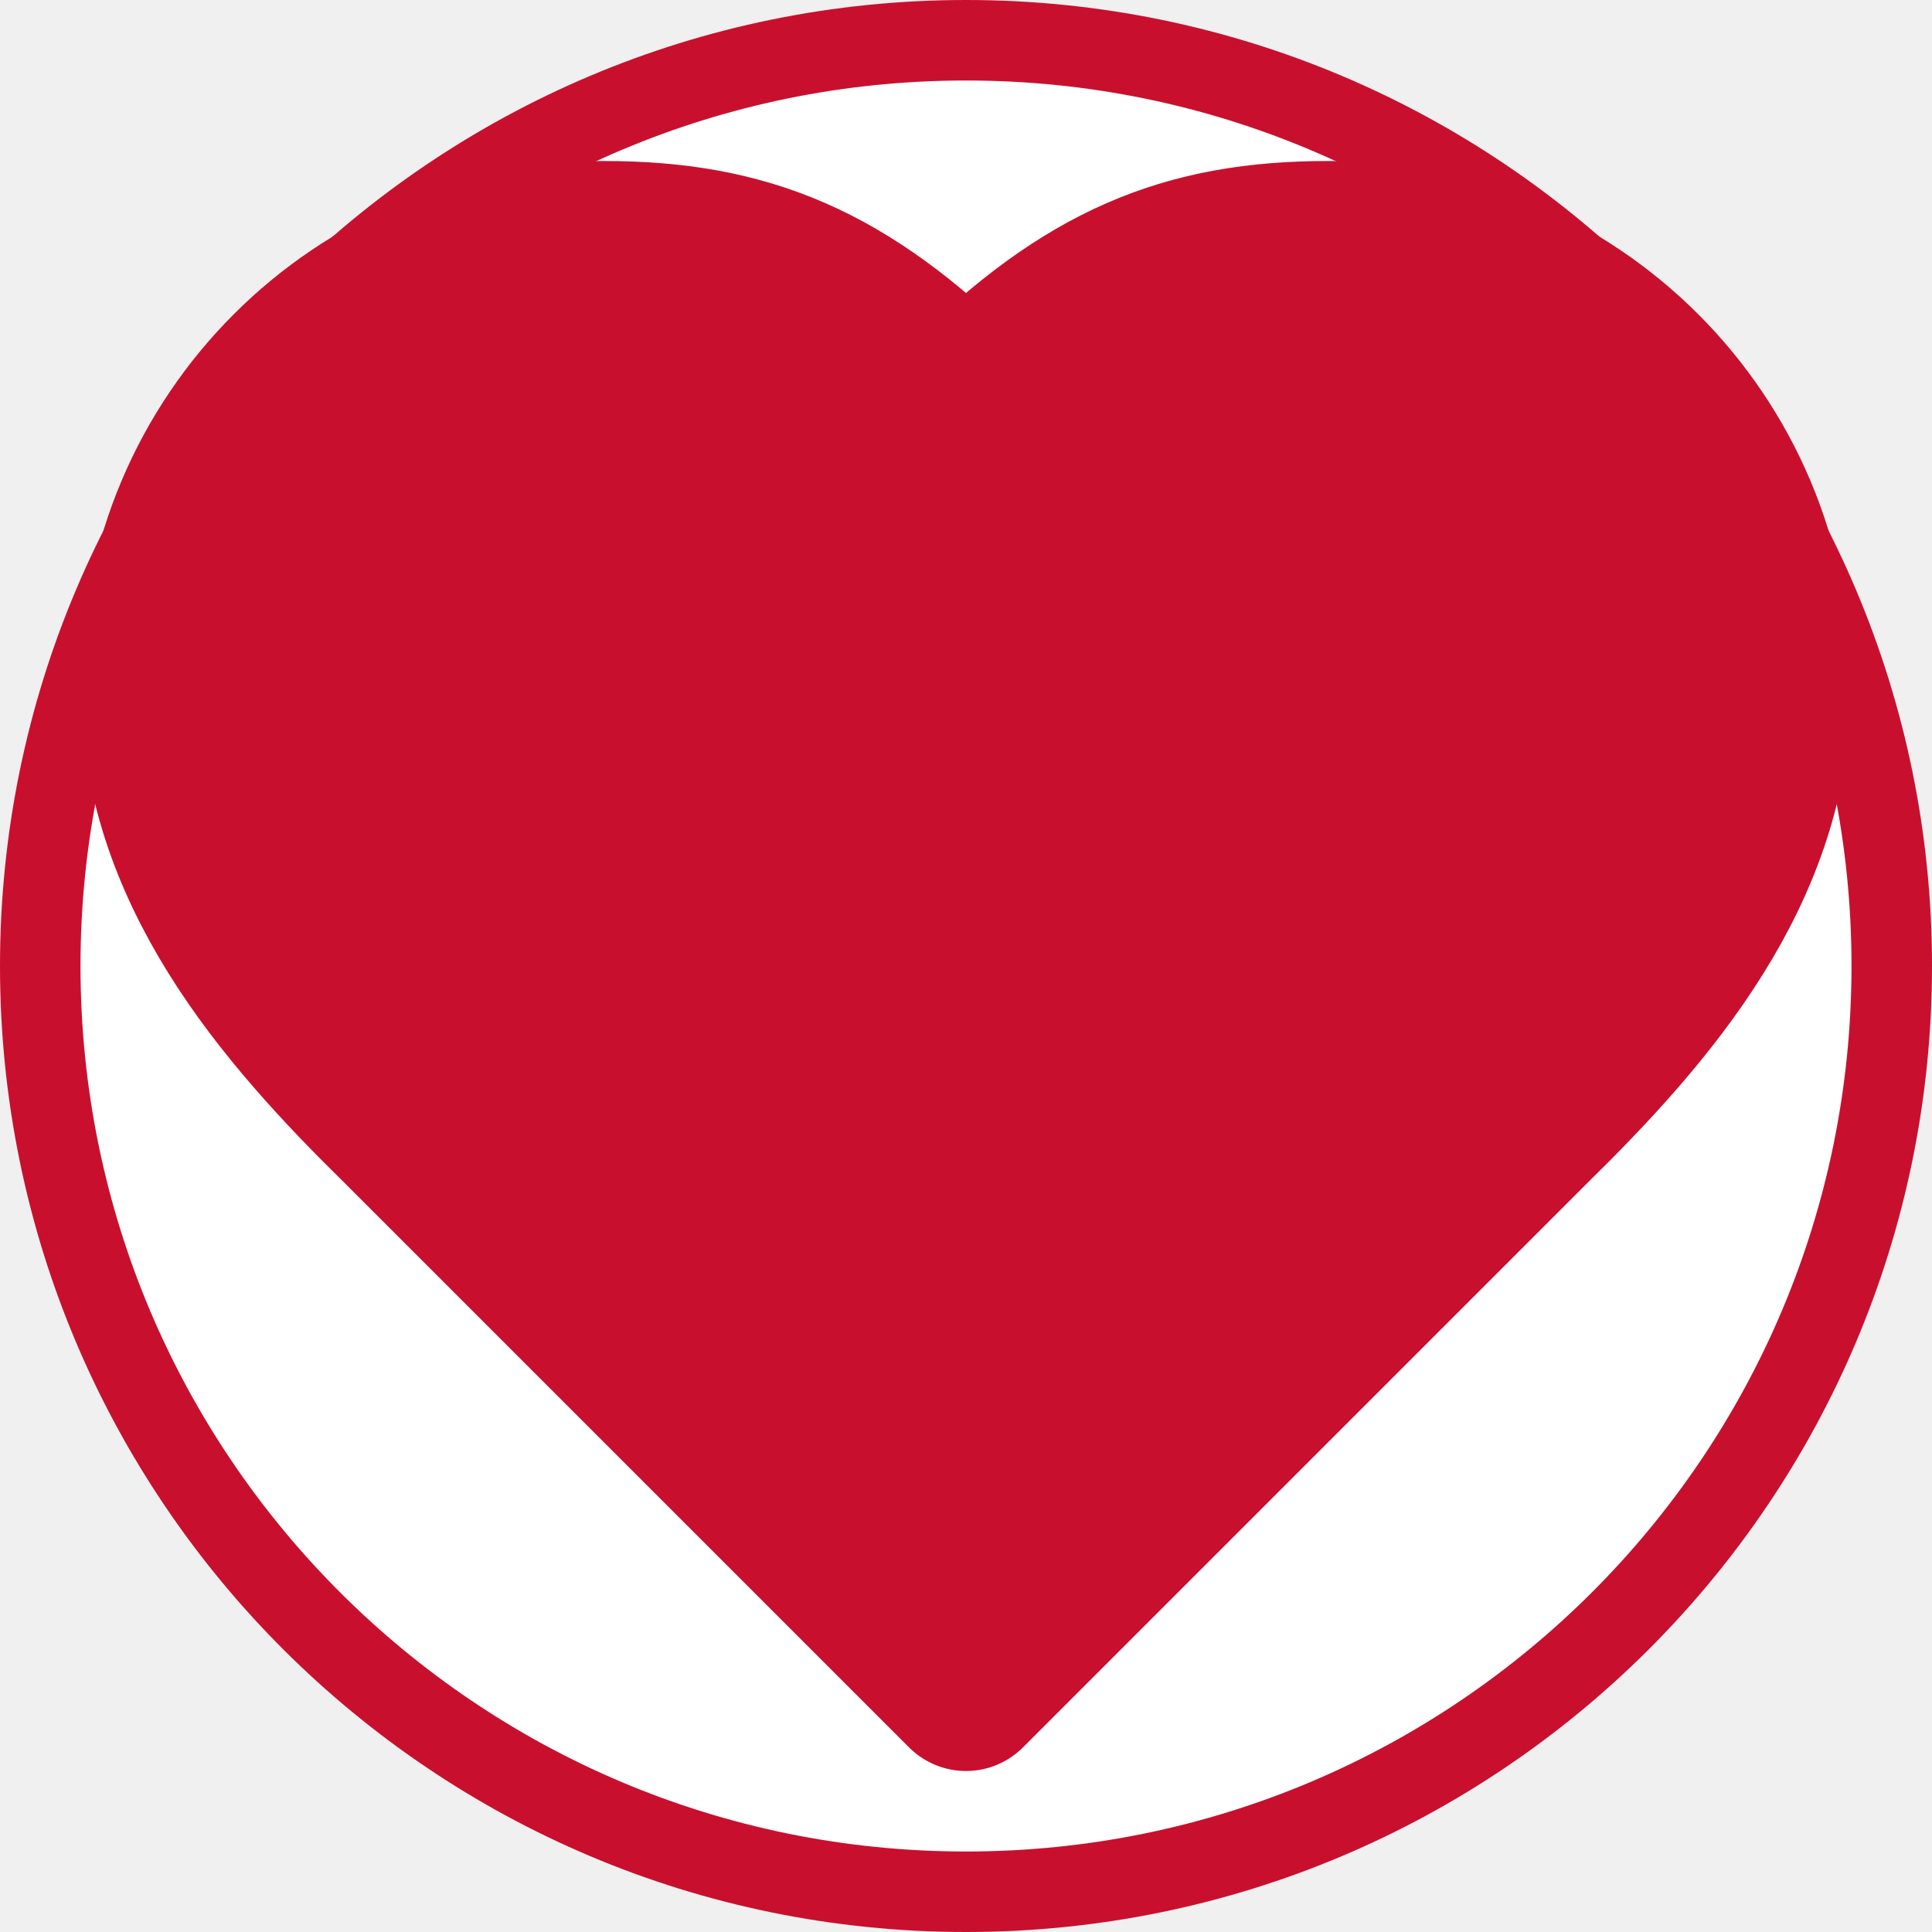
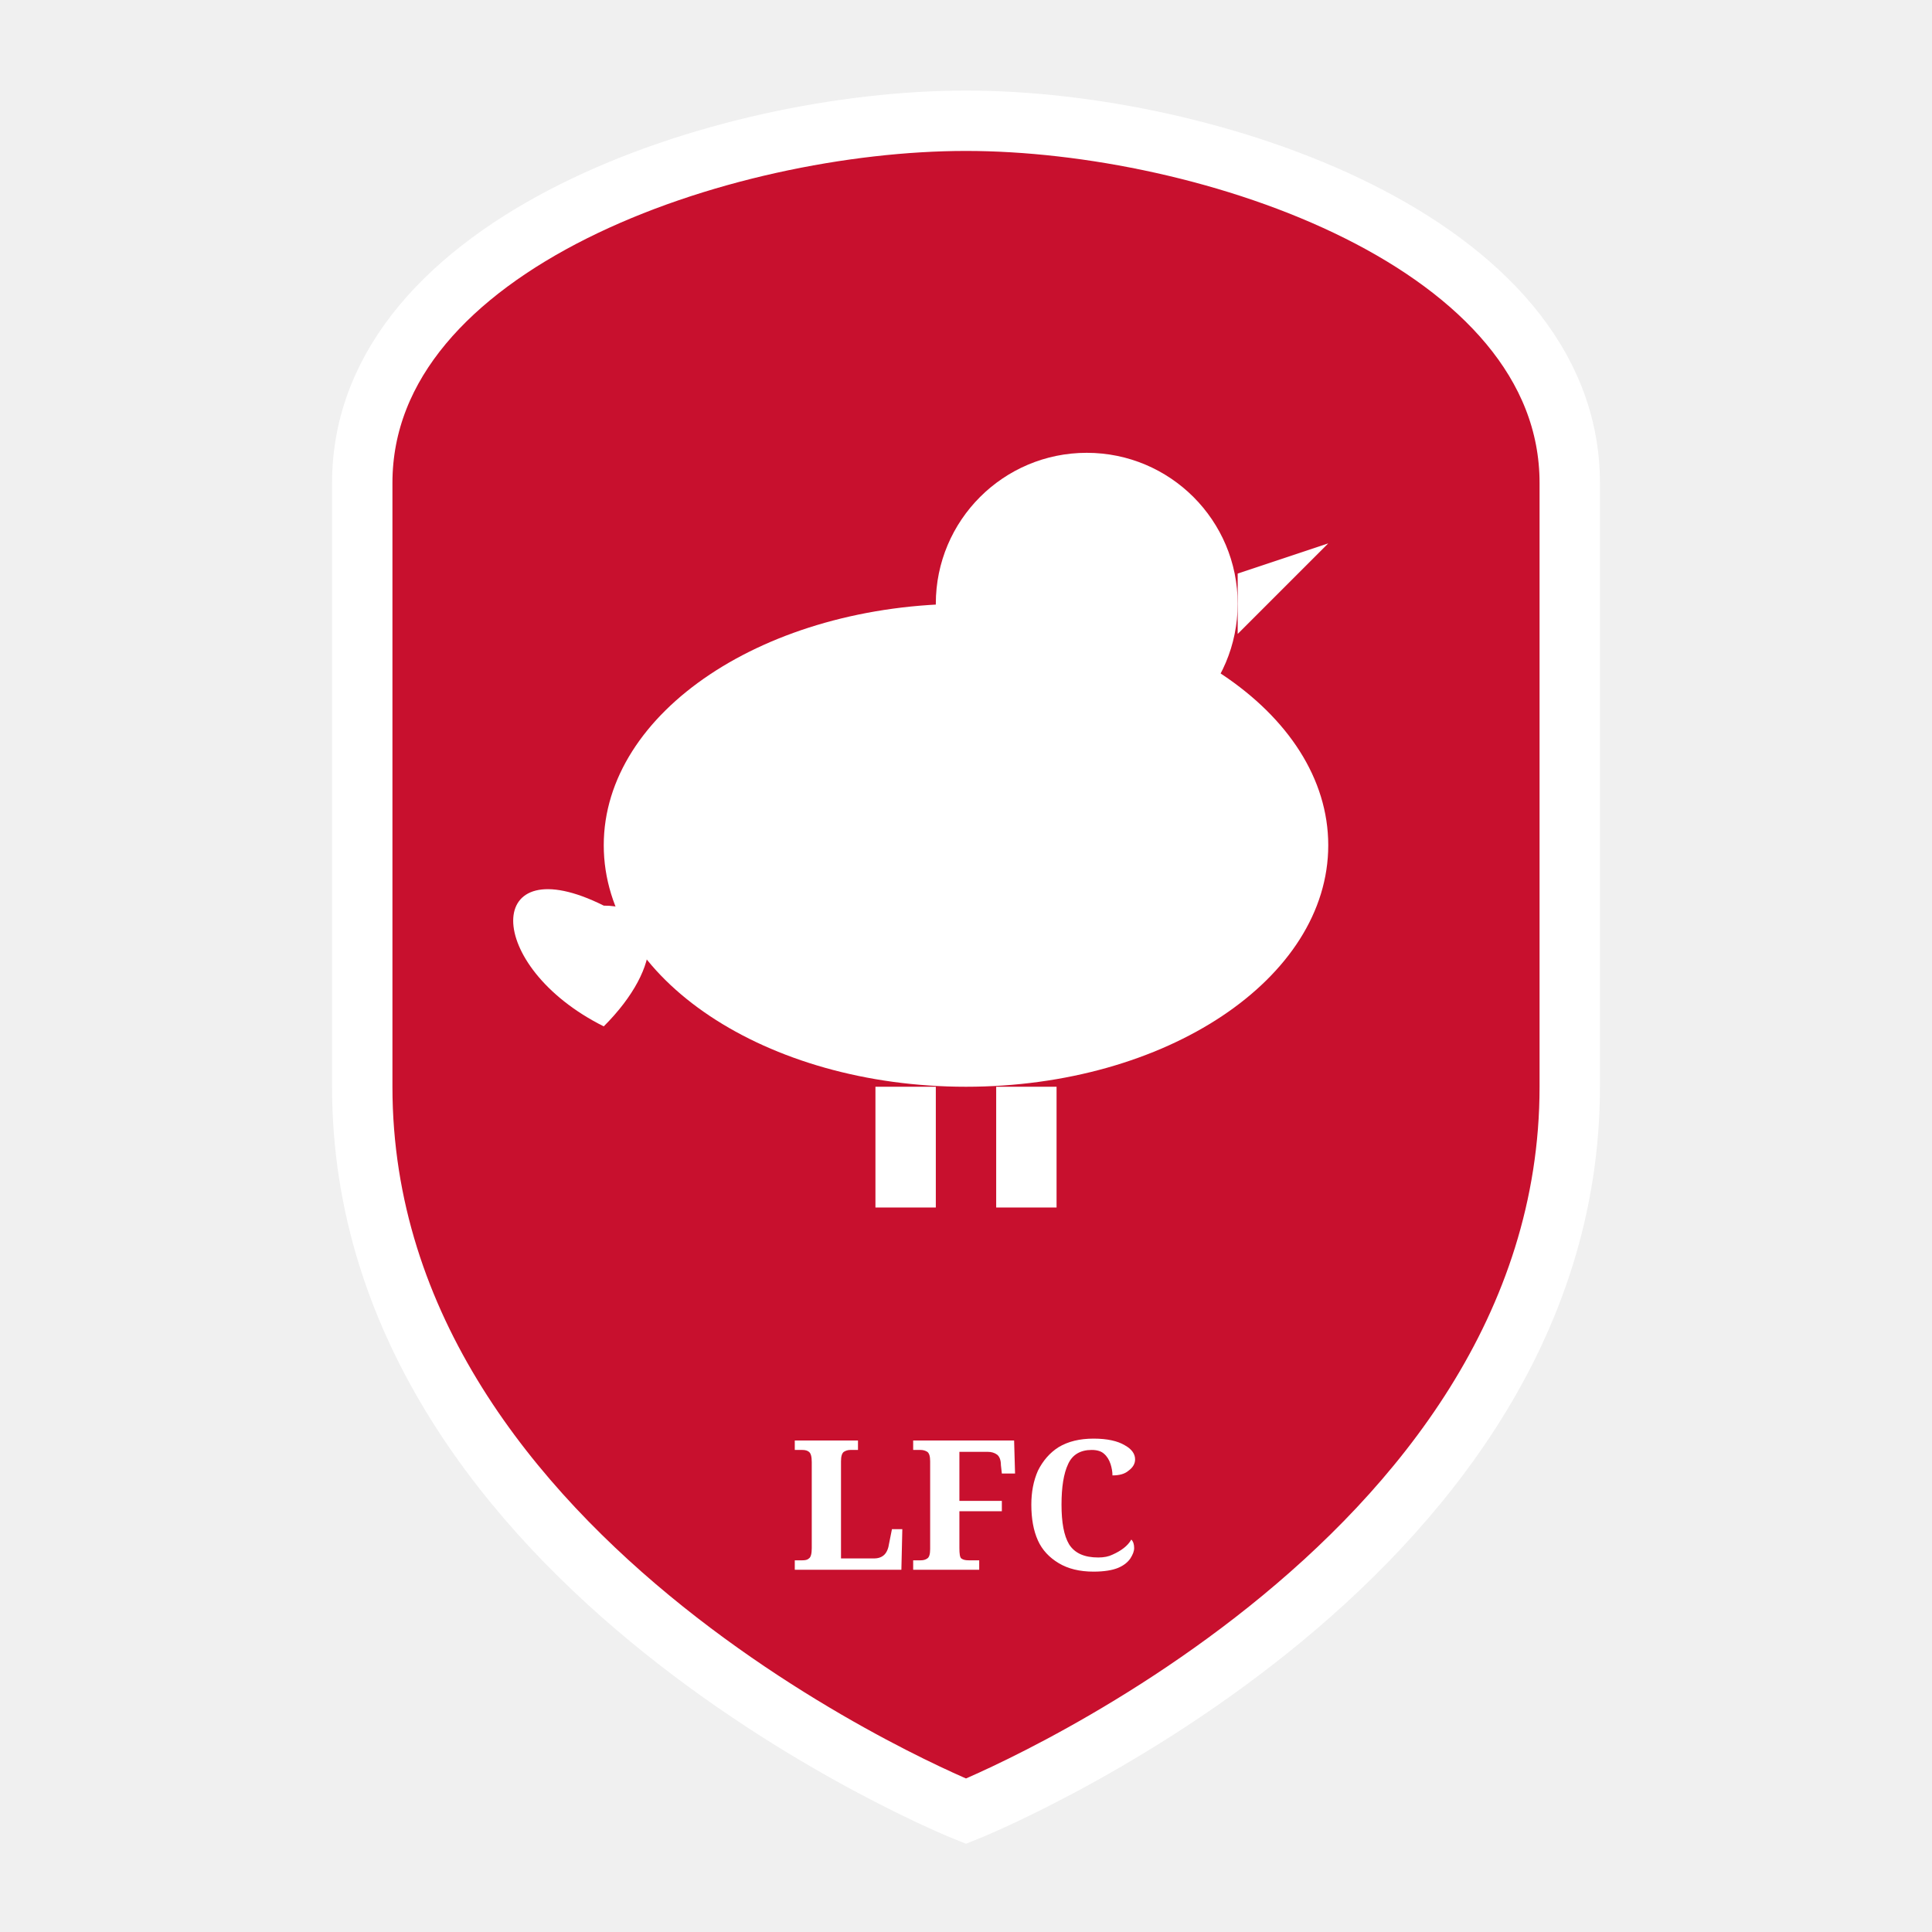
- <svg xmlns="http://www.w3.org/2000/svg" viewBox="0 0 24 24" fill="#C8102E" stroke="#C8102E" stroke-width="2" stroke-linecap="round" stroke-linejoin="round" width="32" height="32">
-   <circle cx="12" cy="12" r="11.5" fill="#ffffff" stroke="#C8102E" stroke-width="1" />
-   <path d="M19 14c1.49-1.46 3-3.21 3-5.5A5.5 5.5 0 0 0 16.5 3c-1.76 0-3 .5-4.5 2-1.5-1.5-2.74-2-4.5-2A5.5 5.5 0 0 0 2 8.5c0 2.29 1.51 4.04 3 5.5l7 7 7-7z" />
+ <svg xmlns="http://www.w3.org/2000/svg" viewBox="0 0 32 32" width="32" height="32">
+   <defs>
+     <style>
+       .shield { fill: #C8102E; stroke: #fff; stroke-width: 1; }
+       .bird { fill: #fff; }
+       .text { fill: #fff; font-family: serif; font-size: 3px; font-weight: bold; }
+     </style>
+   </defs>
+   <path class="shield" d="M16 2 C20 2, 26 4, 26 8 L26 18 C26 26, 16 30, 16 30 C16 30, 6 26, 6 18 L6 8 C6 4, 12 2, 16 2 Z" />
+   <g class="bird">
+     <ellipse cx="16" cy="14" rx="6" ry="4" />
+     <circle cx="18" cy="10" r="2.5" />
+     <path d="M20.5 9.5 L22 9 L20.5 10.5 Z" />
+     <path d="M12 13 C14 11, 18 11, 20 13 C18 15, 14 15, 12 13 Z" />
+     <path d="M10 15 C8 14, 8 16, 10 17 C11 16, 11 15, 10 15 Z" />
+     <line x1="15" y1="18" x2="15" y2="20" stroke="#fff" stroke-width="1" />
+     <line x1="17" y1="18" x2="17" y2="20" stroke="#fff" stroke-width="1" />
+   </g>
+   <text x="16" y="26" class="text" text-anchor="middle">LFC</text>
</svg>
